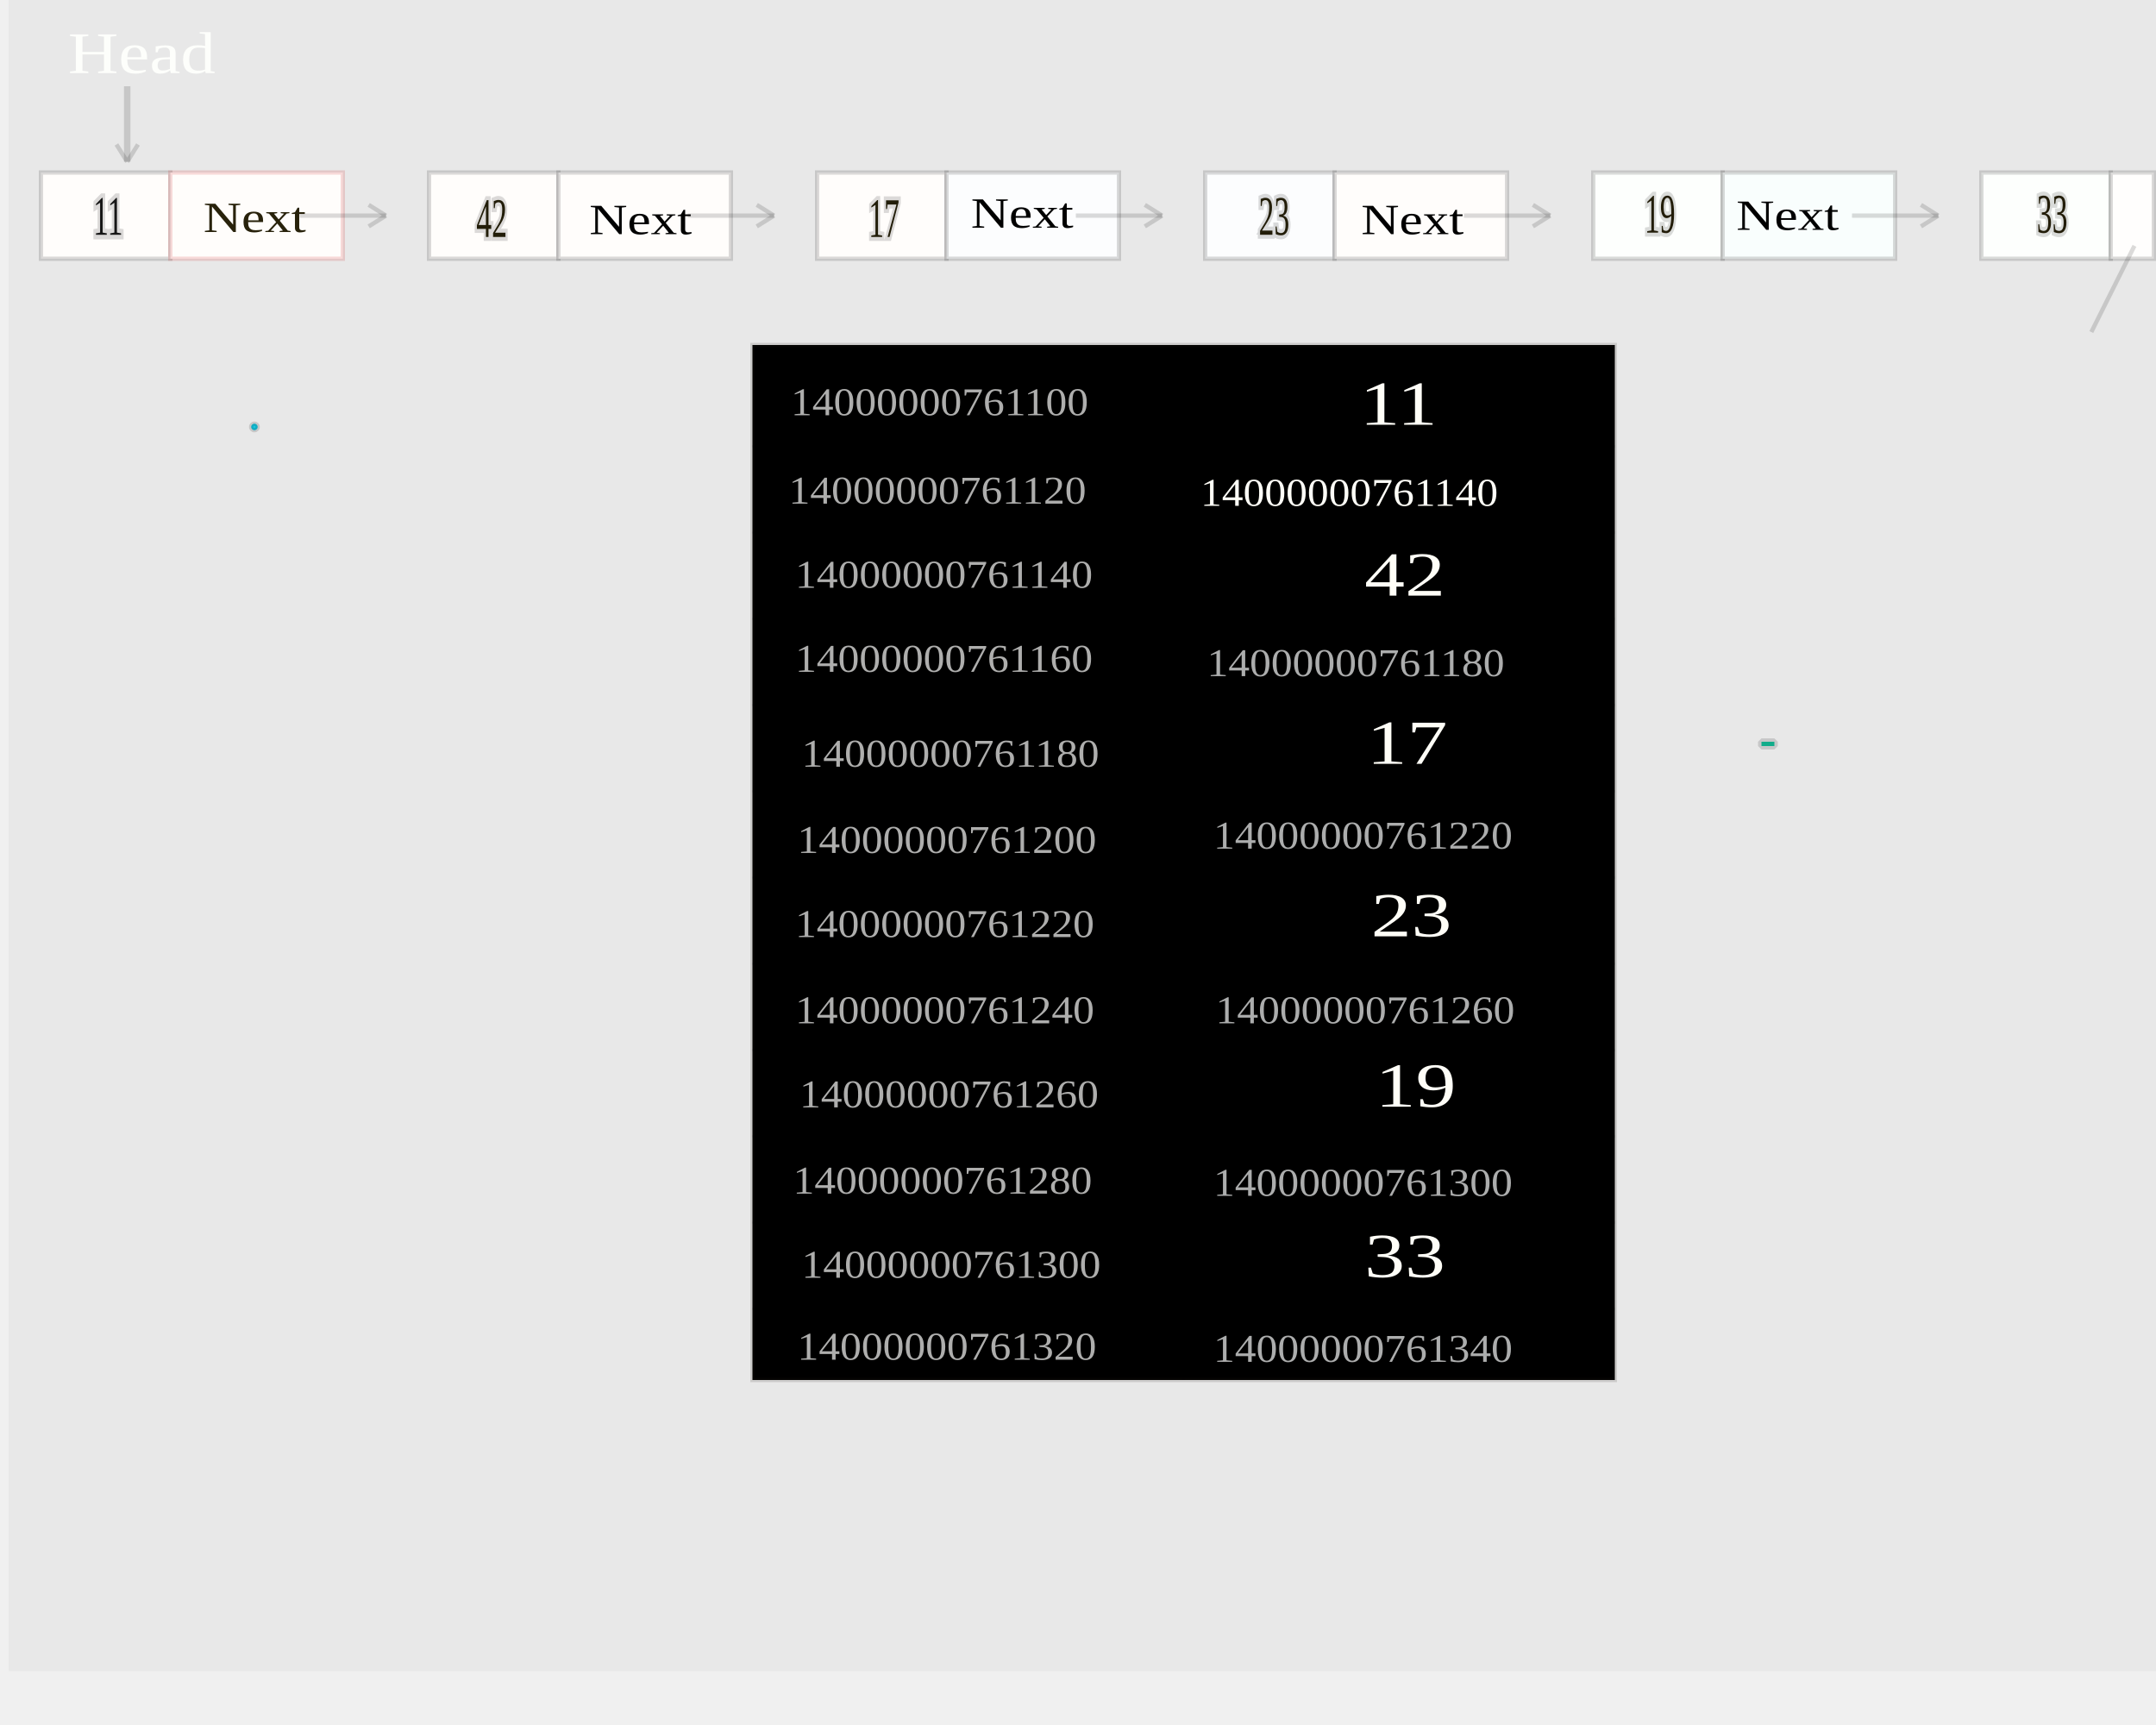
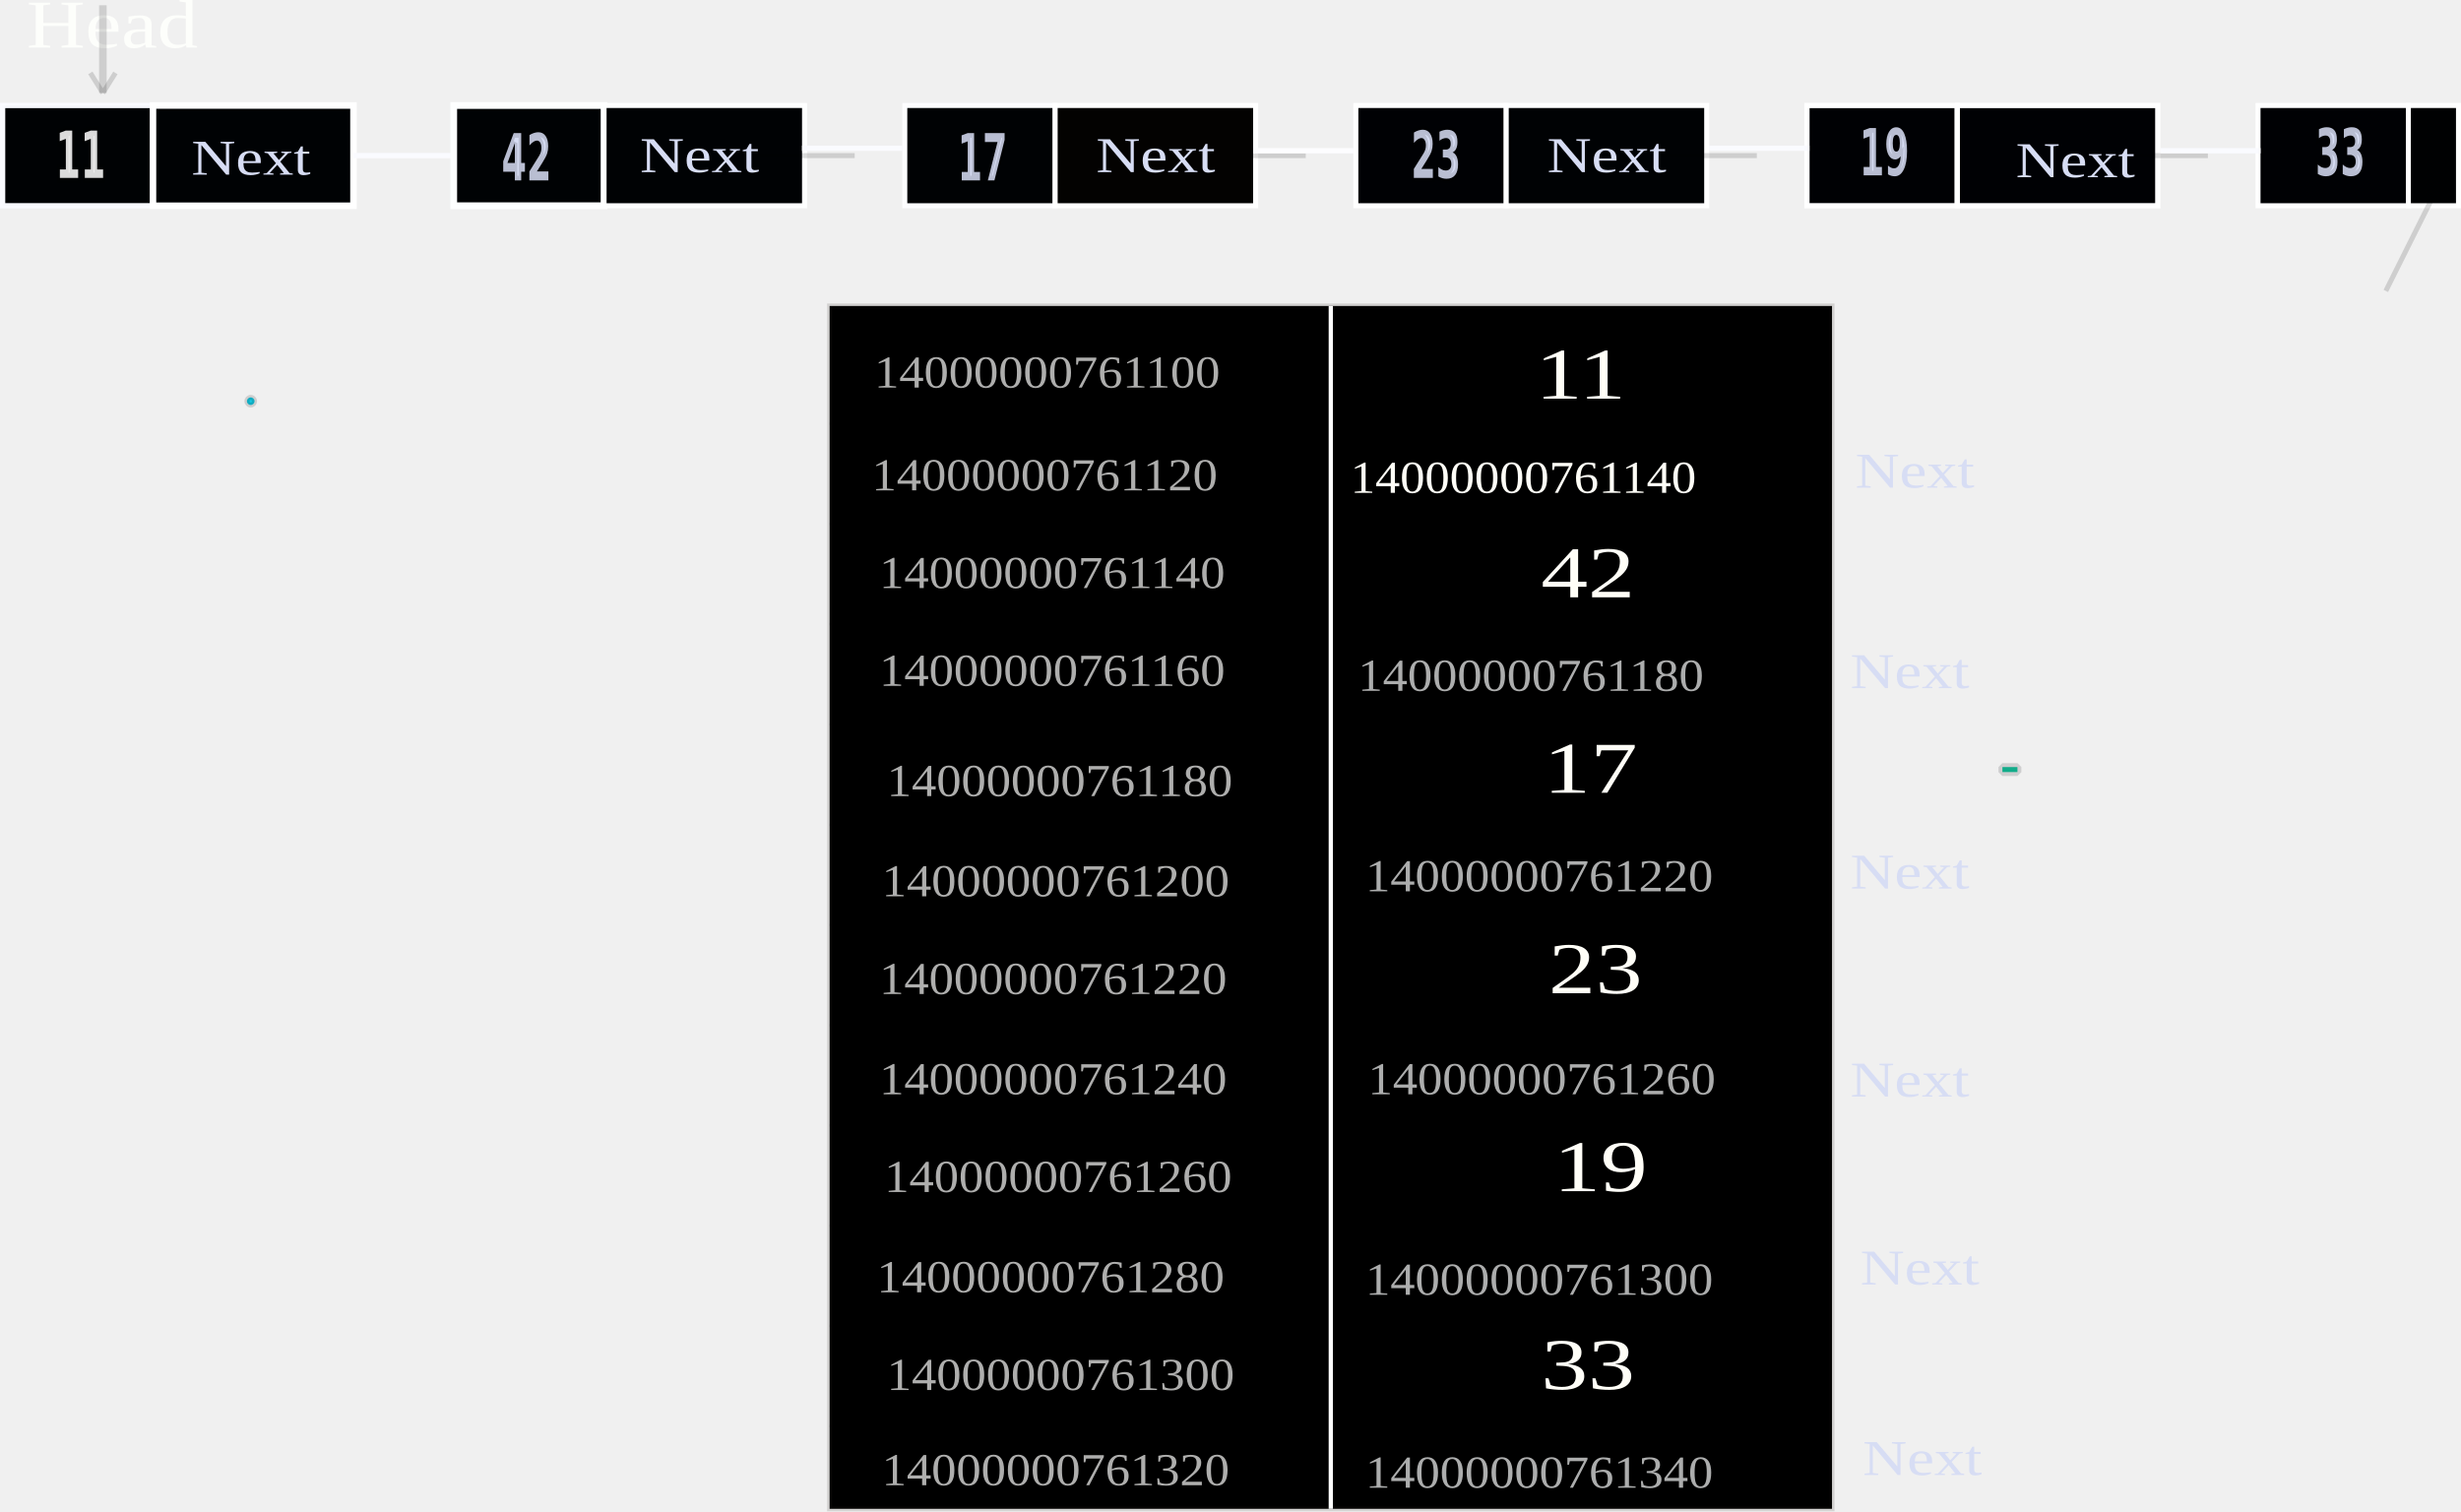
- <svg xmlns="http://www.w3.org/2000/svg" viewBox="0 0 1000 800" version="1.1" id="svg37" width="1000" height="800">
+ <svg xmlns="http://www.w3.org/2000/svg" viewBox="0 0 982.05 603.102" version="1.1" id="svg37" width="982.05" height="603.102">
  <defs id="defs37" />
-   <rect width="1000" height="800" fill="#ffffff" id="rect1" x="4" y="-25" style="fill:#0c080c;fill-opacity:0.035" />
-   <g id="linked-list-main" font-family="'Times New Roman', Times, serif" fill="#000000" stroke="#000000" stroke-width="0" transform="translate(-1.00002,-2e-5)" style="fill:#14c8e1;fill-opacity:1;stroke:#000000;stroke-opacity:0.141">
-     <text x="29.879" y="36.891" font-size="29.795px" stroke="none" id="text1" style="fill:#fdfefb;fill-opacity:1;stroke:#000000;stroke-width:0;stroke-opacity:0.141" transform="scale(1.088593,0.9186168)">
+   <g id="linked-list-main" font-family="'Times New Roman', Times, serif" fill="#000000" stroke="#000000" stroke-width="0" transform="translate(-18.95,-37.89842)" style="fill:#14c8e1;fill-opacity:1;stroke:#000000;stroke-opacity:0.141">
+     <text x="27.124" y="61.929" font-size="29.795px" stroke="none" id="text1" style="fill:#fdfefb;fill-opacity:1;stroke:#000000;stroke-width:0;stroke-opacity:0.141" transform="scale(1.088593,0.9186168)">
      <tspan style="fill:#fdfefb;fill-opacity:1;stroke:#000000;stroke-width:0;stroke-opacity:0.141" id="tspan37">Head</tspan>
    </text>
    <path d="M 60,40 V 75" stroke-width="2" fill="none" id="path1" style="fill:#14c8e1;fill-opacity:1;stroke:#000000;stroke-width:3;stroke-dasharray:none;stroke-opacity:0.141" />
    <path d="m 60,75 -5,-8 m 5,8 5,-8" stroke-width="2" fill="none" id="path2" style="fill:#14c8e1;fill-opacity:1;stroke:#000000;stroke-opacity:0.141" />
    <g id="nodes" stroke-width="2" style="fill:#14c8e1;fill-opacity:1;stroke:#000000;stroke-opacity:0.141">
-       <rect x="20" y="80" width="60" height="40" fill="#ffffff" id="rect2" style="fill:#fffdfb;fill-opacity:1;stroke:#000000;stroke-opacity:0.141" />
-       <text x="68.799" y="80.915" text-anchor="middle" font-size="19.252px" stroke="none" id="text2" transform="scale(0.7431305,1.345659)" style="fill:#14c8e1;fill-opacity:1;stroke:#000000;stroke-width:3.15;stroke-dasharray:none;stroke-opacity:0.141">
-         <tspan style="fill:#1a1a1a;stroke-width:3.15;stroke-dasharray:none" id="tspan44">11</tspan>
+       <rect x="20" y="80" width="60" height="40" fill="#ffffff" id="rect2" style="fill:#000204;fill-opacity:1;stroke:#fafbff;stroke-width:2.1;stroke-dasharray:none;stroke-opacity:0.989" />
+       <text x="68.799" y="80.915" text-anchor="middle" font-size="19.252px" stroke="none" id="text2" transform="scale(0.7431305,1.345659)" style="font-style:normal;font-variant:normal;font-weight:bold;font-stretch:normal;font-size:19.252px;font-family:'DejaVu Sans';-inkscape-font-specification:'DejaVu Sans, Bold';font-variant-ligatures:normal;font-variant-caps:normal;font-variant-numeric:normal;font-variant-east-asian:normal;text-anchor:middle;fill:#ffffff;fill-opacity:1;stroke:#000000;stroke-width:3.15;stroke-dasharray:none;stroke-opacity:0.141">
+         <tspan style="font-style:normal;font-variant:normal;font-weight:bold;font-stretch:normal;font-size:19.252px;font-family:'DejaVu Sans';-inkscape-font-specification:'DejaVu Sans, Bold';font-variant-ligatures:normal;font-variant-caps:normal;font-variant-numeric:normal;font-variant-east-asian:normal;fill:#ffffff;fill-opacity:1;stroke-width:3.15;stroke-dasharray:none" id="tspan44">11</tspan>
      </text>
-       <rect x="80" y="80" width="80" height="40" fill="#ffffff" id="rect3" style="fill:#fffdfb;fill-opacity:1;stroke:#c90000;stroke-opacity:0.141" />
-       <path d="m 140,100 h 40" fill="none" id="path3" style="fill:#14c8e1;fill-opacity:1;stroke:#000000;stroke-opacity:0.141" />
-       <path d="m 180,100 -8,-5 m 8,5 -8,5" fill="none" id="path4" style="fill:#14c8e1;fill-opacity:1;stroke:#000000;stroke-opacity:0.141" />
-       <rect x="200" y="80" width="60" height="40" fill="#ffffff" id="rect4" style="fill:#fffdfb;fill-opacity:1;stroke:#000000;stroke-opacity:0.141" />
-       <text x="308.254" y="81.658" text-anchor="middle" font-size="19.252px" stroke="none" id="text4" transform="scale(0.7431305,1.345659)" style="fill:#14c8e1;fill-opacity:1;stroke:#000000;stroke-width:2.75;stroke-opacity:0.141">
-         <tspan style="fill:#28220b" id="tspan46">42</tspan>
+       <rect x="80" y="80" width="80" height="40" fill="#ffffff" id="rect3" style="fill:#000204;fill-opacity:1;stroke:#ffffff;stroke-width:2.6;stroke-dasharray:none;stroke-opacity:1" />
+       <path d="m 160,100 h 40" fill="none" id="path3" style="fill:#eb371e;fill-opacity:1;stroke:#fafbff;stroke-width:2.1;stroke-dasharray:none;stroke-opacity:0.989" />
+       <rect x="200" y="80" width="60" height="40" fill="#ffffff" id="rect4" style="fill:#000204;fill-opacity:1;stroke:#feffff;stroke-width:2.7;stroke-dasharray:none;stroke-opacity:1" />
+       <text x="308.254" y="81.658" text-anchor="middle" font-size="19.252px" stroke="none" id="text4" transform="scale(0.7431305,1.345659)" style="font-style:normal;font-variant:normal;font-weight:bold;font-stretch:normal;font-size:19.252px;font-family:'DejaVu Sans';-inkscape-font-specification:'DejaVu Sans, Bold';font-variant-ligatures:normal;font-variant-caps:normal;font-variant-numeric:normal;font-variant-east-asian:normal;text-anchor:middle;fill:#eb371e;fill-opacity:1;stroke:#ffffff;stroke-width:2.75;stroke-opacity:0.141">
+         <tspan style="font-style:normal;font-variant:normal;font-weight:bold;font-stretch:normal;font-size:19.252px;font-family:'DejaVu Sans';-inkscape-font-specification:'DejaVu Sans, Bold';font-variant-ligatures:normal;font-variant-caps:normal;font-variant-numeric:normal;font-variant-east-asian:normal;fill:#d7ddf4;stroke:#000000" id="tspan46">42</tspan>
      </text>
-       <rect x="260" y="80" width="80" height="40" fill="#ffffff" id="rect5" style="fill:#fffdfb;fill-opacity:1;stroke:#000000;stroke-opacity:0.141" />
+       <rect x="260" y="80" width="80" height="40" fill="#ffffff" id="rect5" style="fill:#000204;fill-opacity:1;stroke:#feffff;stroke-opacity:1" />
      <path d="m 320,100 h 40" fill="none" id="path5" style="fill:#14c8e1;fill-opacity:1;stroke:#000000;stroke-opacity:0.141" />
-       <path d="m 360,100 -8,-5 m 8,5 -8,5" fill="none" id="path6" style="fill:#14c8e1;fill-opacity:1;stroke:#000000;stroke-opacity:0.141" />
-       <rect x="380" y="80" width="60" height="40" fill="#ffffff" id="rect6" style="fill:#fffdfb;fill-opacity:1;stroke:#000000;stroke-opacity:0.141" />
-       <text x="553.092" y="81.658" text-anchor="middle" font-size="19.252px" stroke="none" id="text6" transform="scale(0.7431305,1.345659)" style="fill:#14c8e1;fill-opacity:1;stroke:#000000;stroke-width:2.75;stroke-opacity:0.141">
-         <tspan style="fill:#28220b" id="tspan47">17</tspan>
+       <rect x="380" y="80" width="60" height="40" fill="#ffffff" id="rect6" style="fill:#000204;fill-opacity:1;stroke:#fdfdff;stroke-opacity:1" />
+       <text x="553.092" y="81.658" text-anchor="middle" font-size="19.252px" stroke="none" id="text6" transform="scale(0.7431305,1.345659)" style="font-style:normal;font-variant:normal;font-weight:bold;font-stretch:normal;font-size:19.252px;font-family:'DejaVu Sans';-inkscape-font-specification:'DejaVu Sans, Bold';font-variant-ligatures:normal;font-variant-caps:normal;font-variant-numeric:normal;font-variant-east-asian:normal;text-anchor:middle;fill:#eb371e;fill-opacity:1;stroke:#ffffff;stroke-width:2.75;stroke-opacity:0.141">
+         <tspan style="font-style:normal;font-variant:normal;font-weight:bold;font-stretch:normal;font-size:19.252px;font-family:'DejaVu Sans';-inkscape-font-specification:'DejaVu Sans, Bold';font-variant-ligatures:normal;font-variant-caps:normal;font-variant-numeric:normal;font-variant-east-asian:normal;fill:#d7ddf4;stroke:#000000" id="tspan47">17</tspan>
      </text>
-       <rect x="440" y="80" width="80" height="40" fill="#ffffff" id="rect7" style="fill:#fcfdfe;fill-opacity:1;stroke:#000000;stroke-opacity:0.141" />
+       <rect x="440" y="80" width="80" height="40" fill="#ffffff" id="rect7" style="fill:#030201;fill-opacity:1;stroke:#ffffff;stroke-opacity:1" />
      <path d="m 500,100 h 40" fill="none" id="path7" style="fill:#fffdfb;fill-opacity:1;stroke:#000000;stroke-opacity:0.141" />
-       <path d="m 540,100 -8,-5 m 8,5 -8,5" fill="none" id="path8" style="fill:#14c8e1;fill-opacity:1;stroke:#000000;stroke-opacity:0.141" />
-       <rect x="560" y="80" width="60" height="40" fill="#ffffff" id="rect8" style="fill:#fcfdfe;fill-opacity:1;stroke:#000000;stroke-opacity:0.141" />
-       <text x="796.584" y="80.915" text-anchor="middle" font-size="19.252px" stroke="none" id="text8" transform="scale(0.7431306,1.345659)" style="fill:#14c8e1;fill-opacity:1;stroke:#000000;stroke-width:2.75;stroke-opacity:0.141">
-         <tspan style="fill:#28220b" id="tspan48">23</tspan>
+       <rect x="560" y="80" width="60" height="40" fill="#ffffff" id="rect8" style="fill:#000104;fill-opacity:1;stroke:#ffffff;stroke-opacity:1" />
+       <text x="796.584" y="80.915" text-anchor="middle" font-size="19.252px" stroke="none" id="text8" transform="scale(0.7431306,1.345659)" style="font-style:normal;font-variant:normal;font-weight:bold;font-stretch:normal;font-size:19.252px;font-family:'DejaVu Sans';-inkscape-font-specification:'DejaVu Sans, Bold';font-variant-ligatures:normal;font-variant-caps:normal;font-variant-numeric:normal;font-variant-east-asian:normal;fill:#eb371e;fill-opacity:1;stroke:#ffffff;stroke-width:2.75;stroke-opacity:0.141">
+         <tspan style="font-style:normal;font-variant:normal;font-weight:bold;font-stretch:normal;font-size:19.252px;font-family:'DejaVu Sans';-inkscape-font-specification:'DejaVu Sans, Bold';font-variant-ligatures:normal;font-variant-caps:normal;font-variant-numeric:normal;font-variant-east-asian:normal;fill:#d7ddf4;stroke:#000000" id="tspan48">23</tspan>
      </text>
-       <rect x="620" y="80" width="80" height="40" fill="#ffffff" id="rect9" style="fill:#fffdfb;fill-opacity:1;stroke:#000000;stroke-opacity:0.141" />
-       <path d="m 680,100 h 40" fill="none" id="path9" style="fill:#14c8e1;fill-opacity:1;stroke:#000000;stroke-opacity:0.141" />
-       <path d="m 720,100 -8,-5 m 8,5 -8,5" fill="none" id="path10" style="fill:#14c8e1;fill-opacity:1;stroke:#000000;stroke-opacity:0.141" />
-       <rect x="740" y="80" width="60" height="40" fill="#ffffff" id="rect10" style="fill:#fdfffd;fill-opacity:1;stroke:#000000;stroke-opacity:0.141" />
-       <text x="1037.384" y="80.172" text-anchor="middle" font-size="19.252px" stroke="none" id="text10" transform="scale(0.7431305,1.345659)" style="fill:#14c8e1;fill-opacity:1;stroke:#000000;stroke-width:2.75;stroke-opacity:0.141">
-         <tspan style="fill:#28220b" id="tspan49">19</tspan>
+       <rect x="620" y="80" width="80" height="40" fill="#ffffff" id="rect9" style="fill:#000204;fill-opacity:1;stroke:#ffffff;stroke-opacity:1" />
+       <path d="m 680,100 h 40" fill="none" id="path9" style="fill:#000104;fill-opacity:1;stroke:#000000;stroke-opacity:0.141" />
+       <rect x="740" y="80" width="60" height="40" fill="#ffffff" id="rect10" style="fill:#000104;fill-opacity:1;stroke:#ffffff;stroke-width:2.1;stroke-dasharray:none;stroke-opacity:1" />
+       <text x="1037.384" y="80.172" text-anchor="middle" font-size="19.252px" stroke="none" id="text10" transform="scale(0.7431305,1.345659)" style="font-style:normal;font-variant:normal;font-weight:bold;font-stretch:normal;font-size:19.252px;font-family:'DejaVu Sans';-inkscape-font-specification:'DejaVu Sans, Bold';font-variant-ligatures:normal;font-variant-caps:normal;font-variant-numeric:normal;font-variant-east-asian:normal;fill:#eb371e;fill-opacity:1;stroke:#ffffff;stroke-width:2.75;stroke-opacity:0.141">
+         <tspan style="font-style:normal;font-variant:normal;font-weight:bold;font-stretch:normal;font-size:19.252px;font-family:'DejaVu Sans';-inkscape-font-specification:'DejaVu Sans, Bold';font-variant-ligatures:normal;font-variant-caps:normal;font-variant-numeric:normal;font-variant-east-asian:normal;fill:#d7ddf4;stroke:#000000" id="tspan49">19</tspan>
      </text>
-       <rect x="800" y="80" width="80" height="40" fill="#ffffff" id="rect11" style="fill:#f9fefd;fill-opacity:1;stroke:#000000;stroke-opacity:0.141" />
+       <rect x="800" y="80" width="80" height="40" fill="#ffffff" id="rect11" style="fill:#000104;fill-opacity:1;stroke:#ffffff;stroke-width:2.1;stroke-dasharray:none;stroke-opacity:1" />
      <path d="m 860,100 h 40" fill="none" id="path11" style="fill:#fdfffd;fill-opacity:1;stroke:#000000;stroke-opacity:0.141" />
-       <path d="m 900,100 -8,-5 m 8,5 -8,5" fill="none" id="path12" style="fill:#14c8e1;fill-opacity:1;stroke:#000000;stroke-opacity:0.141" />
-       <rect x="920" y="80" width="60" height="40" fill="#ffffff" id="rect12" style="fill:#fdfffd;fill-opacity:1;stroke:#000000;stroke-opacity:0.141" />
-       <text x="1282.222" y="80.172" text-anchor="middle" font-size="19.252px" stroke="none" id="text12" transform="scale(0.7431305,1.345659)" style="fill:#14c8e1;fill-opacity:1;stroke:#000000;stroke-width:2.75;stroke-opacity:0.141">
-         <tspan style="fill:#28220b" id="tspan50">33</tspan>
+       <rect x="920" y="80" width="60" height="40" fill="#ffffff" id="rect12" style="fill:#000104;fill-opacity:1;stroke:#ffffff;stroke-opacity:1" />
+       <text x="1282.222" y="80.172" text-anchor="middle" font-size="19.252px" stroke="none" id="text12" transform="scale(0.7431305,1.345659)" style="font-style:normal;font-variant:normal;font-weight:bold;font-stretch:normal;font-size:19.252px;font-family:'DejaVu Sans';-inkscape-font-specification:'DejaVu Sans, Bold';font-variant-ligatures:normal;font-variant-caps:normal;font-variant-numeric:normal;font-variant-east-asian:normal;fill:#eb371e;fill-opacity:1;stroke:#ffffff;stroke-width:2.75;stroke-opacity:0.141">
+         <tspan style="font-style:normal;font-variant:normal;font-weight:bold;font-stretch:normal;font-size:19.252px;font-family:'DejaVu Sans';-inkscape-font-specification:'DejaVu Sans, Bold';font-variant-ligatures:normal;font-variant-caps:normal;font-variant-numeric:normal;font-variant-east-asian:normal;fill:#d7ddf4;stroke:#000000" id="tspan50">33</tspan>
      </text>
-       <rect x="980" y="80" width="20" height="40" fill="#ffffff" id="rect13" style="fill:#fffefd;fill-opacity:1;stroke:#000000;stroke-opacity:0.141" />
+       <rect x="980" y="80" width="20" height="40" fill="#ffffff" id="rect13" style="fill:#000102;fill-opacity:1;stroke:#ffffff;stroke-opacity:1" />
      <line x1="971" y1="154" x2="991" y2="114" id="line13" style="fill:#fefcfc;fill-opacity:1;stroke:#000000;stroke-opacity:0.141" />
      <circle id="path37" style="fill:#14c8e1;fill-opacity:1;stroke:#000000;stroke-opacity:0.141" cx="119" cy="198" r="1.51" />
    </g>
    <g id="memory" transform="translate(350,160)" style="fill:#14c8e1;fill-opacity:1;stroke:#000000;stroke-opacity:0.141">
      <rect x="0" y="0" width="400" height="480" fill="#ffffff" stroke-width="2" id="rect14" style="fill:#000000;fill-opacity:1;stroke:#252016;stroke-opacity:0.141" />
      <text x="251.254" y="220.248" id="text15-8" transform="scale(1.133846,0.8819539)" style="font-size:33.049px;fill:#fffef7;fill-opacity:1;stroke:#000000;stroke-width:0;stroke-opacity:0.141">
        <tspan style="fill:#fffef7;fill-opacity:1;stroke:#000003;stroke-opacity:0.141" id="tspan40">17</tspan>
      </text>
      <text x="250.372" y="131.808" id="text15-5" transform="scale(1.133846,0.8819539)" style="font-size:33.049px;fill:#fffef7;fill-opacity:1;stroke:#000000;stroke-width:0;stroke-opacity:0.141">
        <tspan style="fill:#fffef7;fill-opacity:1;stroke:#00000c;stroke-opacity:0.141" id="tspan39">42</tspan>
      </text>
      <g font-size="14px" stroke="none" text-anchor="middle" id="g37" transform="translate(0,2)" style="fill:#14c8e1;fill-opacity:1;stroke:#000000;stroke-opacity:0.141">
        <text x="264.298" y="39.685" id="text15" transform="scale(1.133846,0.8819539)" style="font-size:33.049px;fill:#fffef7;fill-opacity:1;stroke:#000013;stroke-width:0;stroke-opacity:0.141">
          <tspan style="fill:#fffef7;fill-opacity:1;stroke:#060006;stroke-opacity:0.141" id="tspan38">11</tspan>
        </text>
        <line x1="0" y1="45" x2="400" y2="45" stroke="#000000" stroke-width="1" id="line15" style="fill:#14c8e1;fill-opacity:1;stroke:#000000;stroke-opacity:0.141" />
        <line x1="0" y1="85" x2="400" y2="85" stroke="#000000" stroke-width="1" id="line17" style="fill:#14c8e1;fill-opacity:1;stroke:#000000;stroke-opacity:0.141" />
        <line x1="0" y1="125" x2="400" y2="125" stroke="#000000" stroke-width="1" id="line19" style="fill:#14c8e1;fill-opacity:1;stroke:#000000;stroke-opacity:0.141" />
        <line x1="0" y1="165" x2="400" y2="165" stroke="#000000" stroke-width="1" id="line21" style="fill:#14c8e1;fill-opacity:1;stroke:#000000;stroke-opacity:0.141" />
        <line x1="0" y1="205" x2="400" y2="205" stroke="#000000" stroke-width="1" id="line23" style="fill:#14c8e1;fill-opacity:1;stroke:#000000;stroke-opacity:0.141" />
        <line x1="0" y1="245" x2="400" y2="245" stroke="#000000" stroke-width="1" id="line25" style="fill:#14c8e1;fill-opacity:1;stroke:#000000;stroke-opacity:0.141" />
        <line x1="0" y1="285" x2="400" y2="285" stroke="#000000" stroke-width="1" id="line27" style="fill:#14c8e1;fill-opacity:1;stroke:#000000;stroke-opacity:0.141" />
        <line x1="0" y1="325" x2="400" y2="325" stroke="#000000" stroke-width="1" id="line29" style="fill:#14c8e1;fill-opacity:1;stroke:#000000;stroke-opacity:0.141" />
        <line x1="0" y1="365" x2="400" y2="365" stroke="#000000" stroke-width="1" id="line31" style="fill:#14c8e1;fill-opacity:1;stroke:#000000;stroke-opacity:0.141" />
        <line x1="0" y1="405" x2="400" y2="405" stroke="#000000" stroke-width="1" id="line33" style="fill:#14c8e1;fill-opacity:1;stroke:#000000;stroke-opacity:0.141" />
        <line x1="0" y1="445" x2="400" y2="445" stroke="#000000" stroke-width="1" id="line35" style="fill:#14c8e1;fill-opacity:1;stroke:#000000;stroke-opacity:0.141" />
      </g>
-       <line x1="200" y1="0" x2="200" y2="480" stroke="#000000" stroke-width="1.5" id="line37" style="fill:#14c8e1;fill-opacity:1;stroke:#000000;stroke-opacity:0.141" />
+       <line x1="200" y1="0" x2="200" y2="480" stroke="#000000" stroke-width="1.5" id="line37" style="fill:#14c8e1;fill-opacity:1;stroke:#ffffff;stroke-opacity:1;stroke-width:1.7;stroke-dasharray:none" />
      <text x="253.018" y="310.956" id="text15-81" transform="scale(1.133846,0.8819539)" style="font-size:33.049px;fill:#fffef7;fill-opacity:1;stroke:#000000;stroke-width:0;stroke-opacity:0.141">
        <tspan style="fill:#fffef7;fill-opacity:1;stroke:#000005;stroke-opacity:0.141" id="tspan41">23</tspan>
      </text>
      <text x="254.782" y="400.53" id="text15-3" transform="scale(1.133846,0.8819539)" style="font-size:33.049px;fill:#fffef7;fill-opacity:1;stroke:#000000;stroke-width:0;stroke-opacity:0.141">
        <tspan style="fill:#fffef7;fill-opacity:1;stroke:#000006;stroke-opacity:0.141" id="tspan42">19</tspan>
      </text>
      <text x="250.372" y="490.104" id="text15-4" transform="scale(1.133846,0.8819539)" style="font-size:33.049px;fill:#fffef7;fill-opacity:1;stroke:#000000;stroke-width:0;stroke-opacity:0.141">
        <tspan style="fill:#fffef7;fill-opacity:1;stroke:#fa0008;stroke-opacity:0.141" id="tspan43">33</tspan>
      </text>
    </g>
  </g>
-   <text x="540.794" y="657.308" id="text14-3-1-90-0-61-2" transform="scale(1.040735,0.9608597)" style="font-size:19.043px;stroke-width:0;fill:#fcfefe;fill-opacity:0.682">14000000761340</text>
-   <text x="540.794" y="577.171" id="text14-3-1-90-0-8-9" transform="scale(1.040735,0.9608597)" style="font-size:19.043px;stroke-width:0;fill:#fcfefe;fill-opacity:0.682">14000000761300</text>
-   <text x="541.754" y="493.912" id="text14-3-1-90-0-7" transform="scale(1.040735,0.9608597)" style="font-size:19.043px;stroke-width:0;fill:#fcfefe;fill-opacity:0.682">14000000761260</text>
-   <text x="540.794" y="409.613" id="text14-3-1-90-3" transform="scale(1.040735,0.9608597)" style="font-size:19.043px;stroke-width:0;fill:#fcfefe;fill-opacity:0.682">14000000761220</text>
-   <text x="537.911" y="326.354" id="text14-3-1-7" transform="scale(1.040735,0.9608597)" style="font-size:19.043px;stroke-width:0;fill:#fcfefe;fill-opacity:0.682">14000000761180</text>
-   <text x="535.028" y="244.136" id="text14-3-3-4" transform="scale(1.040735,0.9608597)" style="font-size:19.043px;stroke-width:0;fill:#fffef7;fill-opacity:1">14000000761140</text>
-   <text x="353.426" y="576.13" id="text14-3-1-90-0-6" transform="scale(1.040735,0.9608597)" style="font-size:19.043px;fill:#fffffe;fill-opacity:0.682;stroke-width:0">14000000761280</text>
-   <text x="354.387" y="493.912" id="text14-3-1-90-8" transform="scale(1.040735,0.9608597)" style="font-size:19.043px;fill:#fffffe;fill-opacity:0.682;stroke-width:0">14000000761240</text>
-   <text x="355.348" y="411.694" id="text14-3-1-9" transform="scale(1.040735,0.9608597)" style="font-size:19.043px;fill:#fffffe;fill-opacity:0.682;stroke-width:0">14000000761200</text>
-   <text x="352.465" y="200.425" id="text14-3-5" transform="scale(1.040735,0.9608597)" style="font-size:19.043px;fill:#fffffe;fill-opacity:0.682;stroke-width:0">14000000761100</text>
-   <text x="351.504" y="243.095" id="text14-3" transform="scale(1.040735,0.9608597)" style="font-size:19.043px;fill:#fffffe;fill-opacity:0.682;stroke-width:0">14000000761120</text>
-   <g id="svg37-6" transform="translate(7.99999,40.99997)" style="fill:#fffffe;fill-opacity:0.682">
+   <path d="m 862.05,60.152 h 40" fill="none" id="path3-1-8" style="fill:#eb371e;fill-opacity:1;stroke:#fafbff;stroke-width:2.1;stroke-dasharray:none;stroke-opacity:0.989" />
+   <path d="m 682.05,59.152 h 40" fill="none" id="path3-1" style="fill:#eb371e;fill-opacity:1;stroke:#fafbff;stroke-width:2.1;stroke-dasharray:none;stroke-opacity:0.989" />
+   <path d="m 500.05,60.152 h 40" fill="none" id="path3-6" style="fill:#eb371e;fill-opacity:1;stroke:#fdfdff;stroke-width:2.1;stroke-dasharray:none;stroke-opacity:1" />
+   <text x="252.466" y="75.958" text-anchor="middle" font-size="22.136px" stroke="none" id="text3-7-7-5" transform="scale(1.10572,0.9043878)" style="fill:#d7ddf4;fill-opacity:1;stroke-width:3.162">Next</text>
+   <text x="523.546" y="617.866" id="text14-3-1-90-0-61-2" transform="scale(1.040735,0.9608597)" style="font-size:19.043px;fill:#fcfefe;fill-opacity:0.682;stroke-width:0">14000000761340</text>
+   <text x="523.546" y="537.729" id="text14-3-1-90-0-8-9" transform="scale(1.040735,0.9608597)" style="font-size:19.043px;fill:#fcfefe;fill-opacity:0.682;stroke-width:0">14000000761300</text>
+   <text x="524.507" y="454.47" id="text14-3-1-90-0-7" transform="scale(1.040735,0.9608597)" style="font-size:19.043px;fill:#fcfefe;fill-opacity:0.682;stroke-width:0">14000000761260</text>
+   <text x="523.546" y="370.171" id="text14-3-1-90-3" transform="scale(1.040735,0.9608597)" style="font-size:19.043px;fill:#fcfefe;fill-opacity:0.682;stroke-width:0">14000000761220</text>
+   <text x="520.664" y="286.912" id="text14-3-1-7" transform="scale(1.040735,0.9608597)" style="font-size:19.043px;fill:#fcfefe;fill-opacity:0.682;stroke-width:0">14000000761180</text>
+   <text x="517.781" y="204.694" id="text14-3-3-4" transform="scale(1.040735,0.9608597)" style="font-size:19.043px;fill:#fffef7;fill-opacity:1;stroke-width:0">14000000761140</text>
+   <text x="336.178" y="536.688" id="text14-3-1-90-0-6" transform="scale(1.040735,0.9608597)" style="font-size:19.043px;fill:#fffffe;fill-opacity:0.682;stroke-width:0">14000000761280</text>
+   <text x="337.139" y="454.47" id="text14-3-1-90-8" transform="scale(1.040735,0.9608597)" style="font-size:19.043px;fill:#fffffe;fill-opacity:0.682;stroke-width:0">14000000761240</text>
+   <text x="338.1" y="372.252" id="text14-3-1-9" transform="scale(1.040735,0.9608597)" style="font-size:19.043px;fill:#fffffe;fill-opacity:0.682;stroke-width:0">14000000761200</text>
+   <text x="335.218" y="160.983" id="text14-3-5" transform="scale(1.040735,0.9608597)" style="font-size:19.043px;fill:#fffffe;fill-opacity:0.682;stroke-width:0">14000000761100</text>
+   <text x="334.257" y="203.653" id="text14-3" transform="scale(1.040735,0.9608597)" style="font-size:19.043px;fill:#fffffe;fill-opacity:0.682;stroke-width:0">14000000761120</text>
+   <g id="svg37-6" transform="translate(-9.94999,3.101574)" style="fill:#fffffe;fill-opacity:0.682">
    <text x="346.7" y="241.014" id="text14-3-3" transform="scale(1.040735,0.9608597)" style="font-size:19.043px;fill:#fffffe;fill-opacity:0.682;stroke-width:0">14000000761140</text>
    <g id="svg37-9" transform="translate(0,39)" style="fill:#fffffe;fill-opacity:0.682">
      <text x="346.7" y="241.014" id="text14-3-4" transform="scale(1.040735,0.9608597)" style="font-size:19.043px;fill:#fffffe;fill-opacity:0.682;stroke-width:0">14000000761160</text>
      <g id="svg37-8" transform="translate(28,40)" style="fill:#fffffe;fill-opacity:0.682">
        <text x="322.678" y="245.177" id="text14-3-1" transform="scale(1.040735,0.9608597)" style="font-size:19.043px;fill:#fffffe;fill-opacity:0.682;stroke-width:0">14000000761180</text>
      </g>
    </g>
  </g>
-   <text x="749.834" y="117.863" text-anchor="middle" font-size="22.136px" stroke="none" id="text3-77" transform="scale(1.10572,0.9043878)" style="stroke-width:3.162">Next</text>
-   <text x="592.471" y="120.075" text-anchor="middle" font-size="22.136px" stroke="none" id="text3-5" transform="scale(1.10572,0.9043878)" style="stroke-width:3.162">Next</text>
-   <text x="428.777" y="116.757" text-anchor="middle" font-size="22.136px" stroke="none" id="text3-1" transform="scale(1.10572,0.9043878)" style="stroke-width:3.162">Next</text>
-   <text x="268.7" y="120.075" text-anchor="middle" font-size="22.136px" stroke="none" id="text3-7" transform="scale(1.10572,0.9043878)" style="stroke-width:3.162">Next</text>
-   <g id="svg37-8-3" transform="translate(32.99998,199)" style="fill:#fffffe;fill-opacity:0.682">
+   <g id="svg37-8-3" transform="translate(15.05,161.1016)" style="fill:#fffffe;fill-opacity:0.682">
    <text x="322.678" y="245.177" id="text14-3-1-90" transform="scale(1.040735,0.9608597)" style="font-size:19.043px;fill:#fffffe;fill-opacity:0.682;stroke-width:0">14000000761220</text>
  </g>
-   <g id="svg37-8-3-5" transform="translate(34.99998,278)" style="fill:#fffffe;fill-opacity:0.682">
+   <g id="svg37-8-3-5" transform="translate(17.05,240.1016)" style="fill:#fffffe;fill-opacity:0.682">
    <text x="322.678" y="245.177" id="text14-3-1-90-0" transform="scale(1.040735,0.9608597)" style="font-size:19.043px;fill:#fffffe;fill-opacity:0.682;stroke-width:0">14000000761260</text>
  </g>
-   <g id="svg37-8-3-5-3" transform="translate(35.99998,357)" style="fill:#fffffe;fill-opacity:0.682">
+   <g id="svg37-8-3-5-3" transform="translate(18.05,319.1016)" style="fill:#fffffe;fill-opacity:0.682">
    <text x="322.678" y="245.177" id="text14-3-1-90-0-8" transform="scale(1.040735,0.9608597)" style="font-size:19.043px;fill:#fffffe;fill-opacity:0.682;stroke-width:0">14000000761300</text>
    <g id="svg37-8-3-5-5" transform="translate(-2,38)" style="fill:#fffffe;fill-opacity:0.682">
      <text x="322.678" y="245.177" id="text14-3-1-90-0-61" transform="scale(1.040735,0.9608597)" style="font-size:19.043px;fill:#fffffe;fill-opacity:0.682;stroke-width:0">14000000761320</text>
    </g>
  </g>
-   <text x="106.815" y="118.969" text-anchor="middle" font-size="22.136px" stroke="none" id="text3-7-7" transform="scale(1.10572,0.9043878)" style="fill:#28220b;fill-opacity:1;stroke-width:3.162">Next</text>
-   <rect style="fill:#14c89f;fill-opacity:1;stroke:#00000c;stroke-width:3.15;stroke-linejoin:bevel;stroke-dasharray:none;stroke-opacity:0.141" id="rect50" width="6" height="2" x="817" y="344" />
+   <text x="90.581" y="77.064" text-anchor="middle" font-size="22.136px" stroke="none" id="text3-7-7" transform="scale(1.10572,0.9043878)" style="fill:#d7ddf4;fill-opacity:1;stroke-width:3.162">Next</text>
+   <rect style="fill:#14c89f;fill-opacity:1;stroke:#00000c;stroke-width:3.15;stroke-linejoin:bevel;stroke-dasharray:none;stroke-opacity:0.141" id="rect50" width="6" height="2" x="799.05" y="306.102" />
+   <text x="417.065" y="75.958" text-anchor="middle" font-size="22.136px" stroke="none" id="text3-7-7-9" transform="scale(1.10572,0.9043878)" style="fill:#d7ddf4;fill-opacity:1;stroke-width:3.162">Next</text>
+   <text x="579.855" y="75.958" text-anchor="middle" font-size="22.136px" stroke="none" id="text3-7-7-7" transform="scale(1.10572,0.9043878)" style="fill:#d7ddf4;fill-opacity:1;stroke-width:3.162">Next</text>
+   <text x="748.975" y="78.17" text-anchor="middle" font-size="22.136px" stroke="none" id="text3-7-7-1" transform="scale(1.10572,0.9043878)" style="fill:#d7ddf4;fill-opacity:1;stroke-width:3.162">Next</text>
+   <path d="m 320.05,59.152 h 40" fill="none" id="path3-8" style="fill:#eb371e;fill-opacity:1;stroke:#fafbff;stroke-width:2.1;stroke-dasharray:none;stroke-opacity:0.989" />
+   <text x="691.049" y="215.167" text-anchor="middle" font-size="22.136px" stroke="none" id="text3-7-7-4" transform="scale(1.10572,0.9043878)" style="fill:#d7ddf4;fill-opacity:1;stroke-width:3.162">Next</text>
+   <text x="689.24" y="303.624" text-anchor="middle" font-size="22.136px" stroke="none" id="text3-7-7-44" transform="scale(1.10572,0.9043878)" style="fill:#d7ddf4;fill-opacity:1;stroke-width:3.162">Next</text>
+   <text x="689.24" y="392.082" text-anchor="middle" font-size="22.136px" stroke="none" id="text3-7-7-6" transform="scale(1.10572,0.9043878)" style="fill:#d7ddf4;fill-opacity:1;stroke-width:3.162">Next</text>
+   <text x="689.24" y="483.857" text-anchor="middle" font-size="22.136px" stroke="none" id="text3-7-7-17" transform="scale(1.10572,0.9043878)" style="fill:#d7ddf4;fill-opacity:1;stroke-width:3.162">Next</text>
+   <text x="692.858" y="566.786" text-anchor="middle" font-size="22.136px" stroke="none" id="text3-7-7-96" transform="scale(1.10572,0.9043878)" style="fill:#d7ddf4;fill-opacity:1;stroke-width:3.162">Next</text>
+   <text x="693.762" y="650.82" text-anchor="middle" font-size="22.136px" stroke="none" id="text3-7-7-178" transform="scale(1.10572,0.9043878)" style="fill:#d7ddf4;fill-opacity:1;stroke-width:3.162">Next</text>
</svg>
